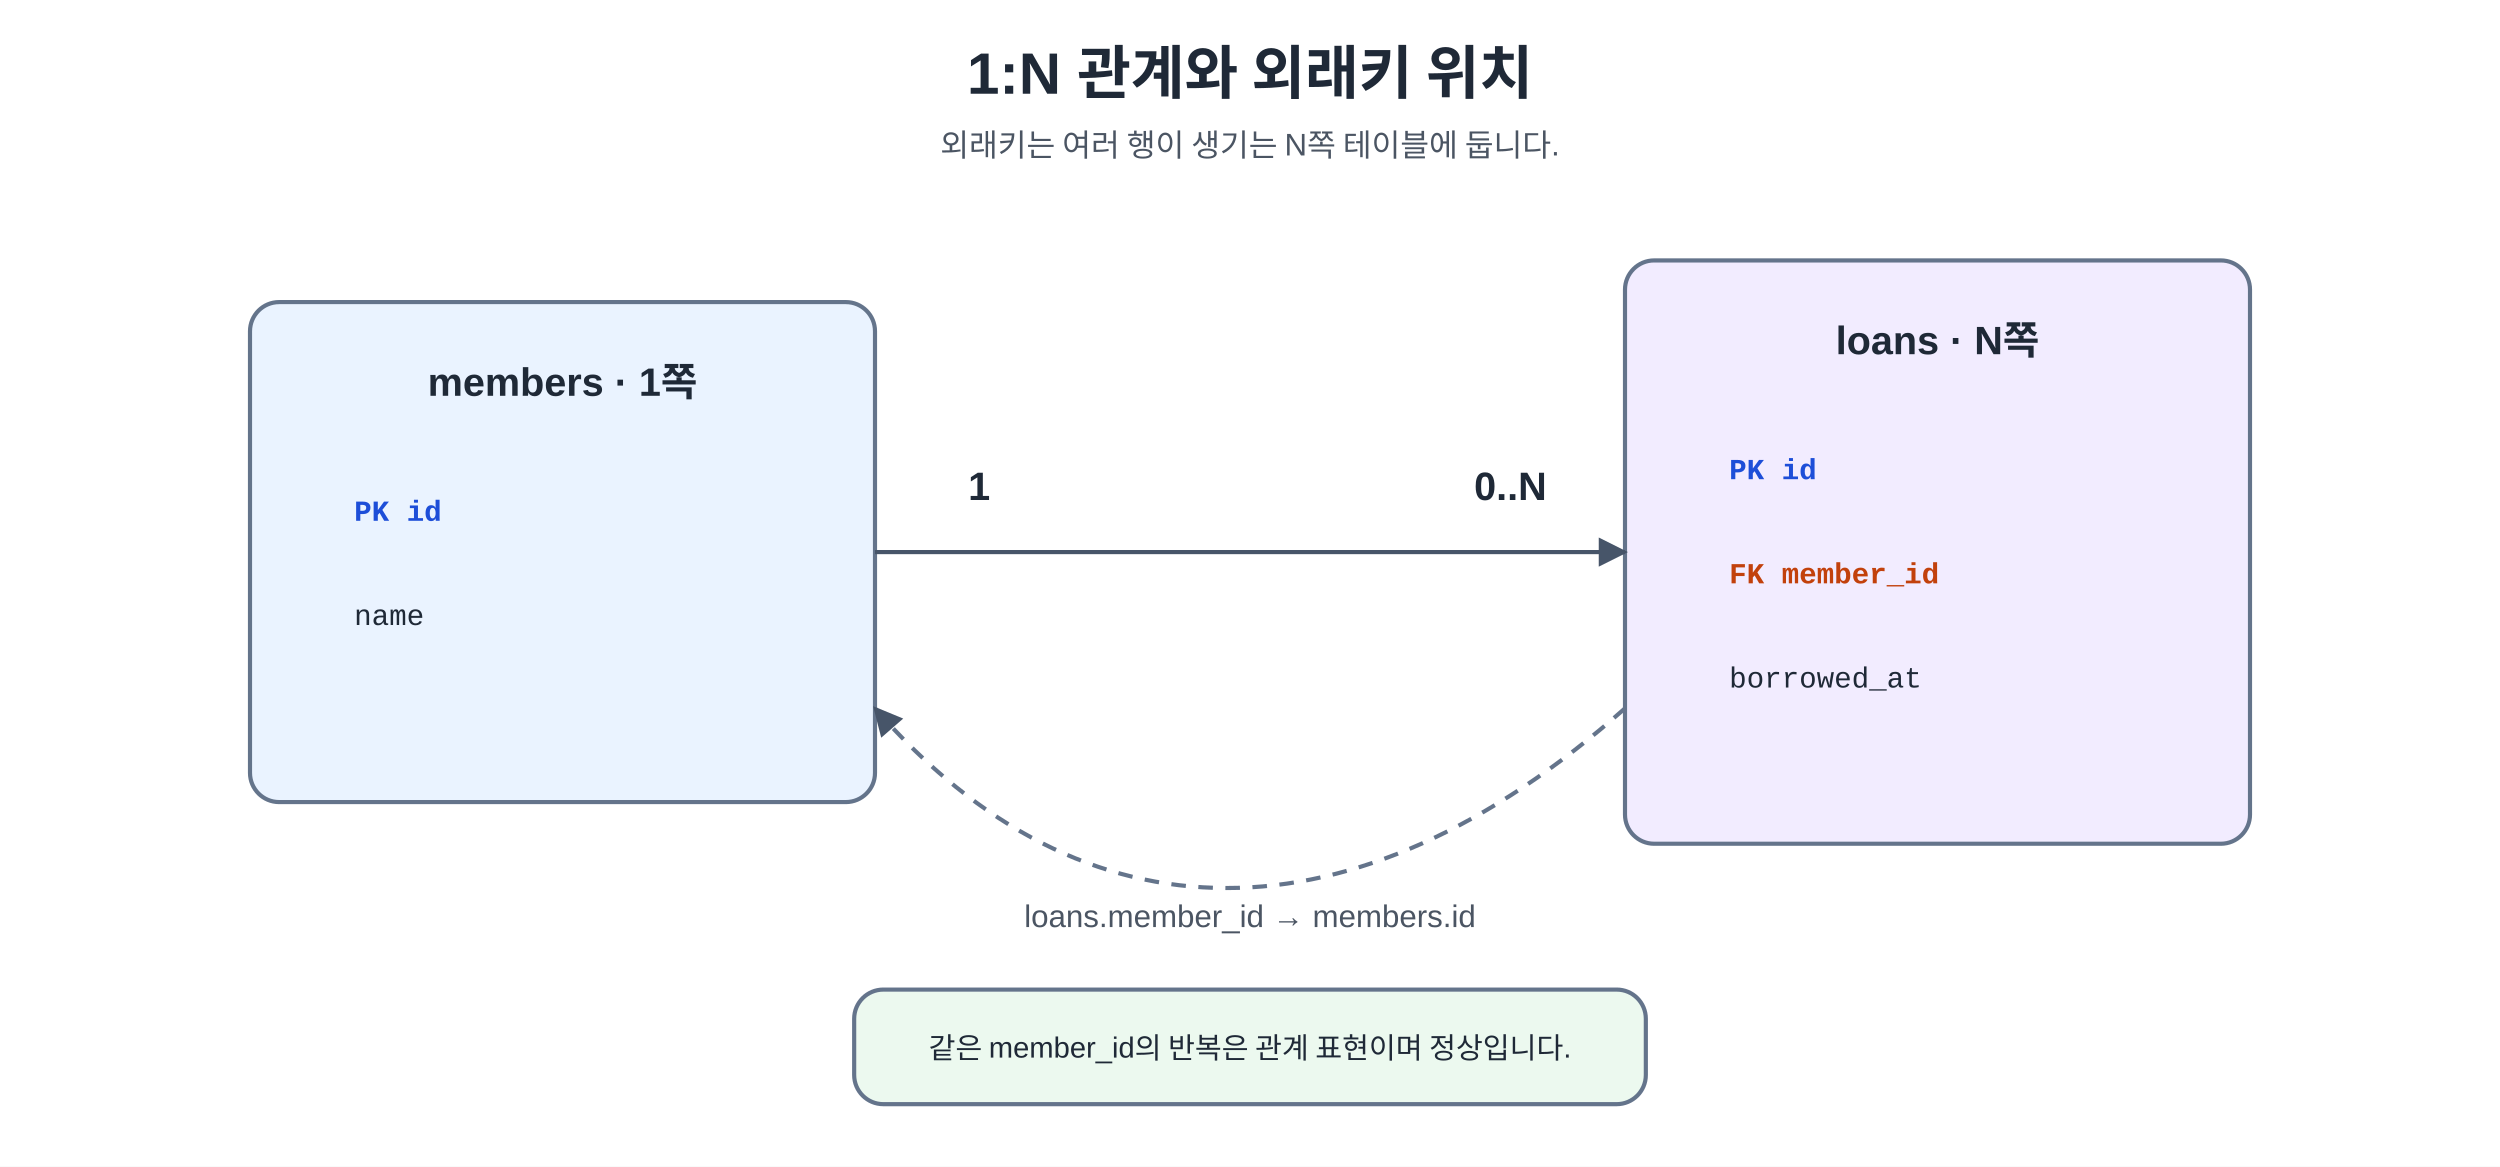
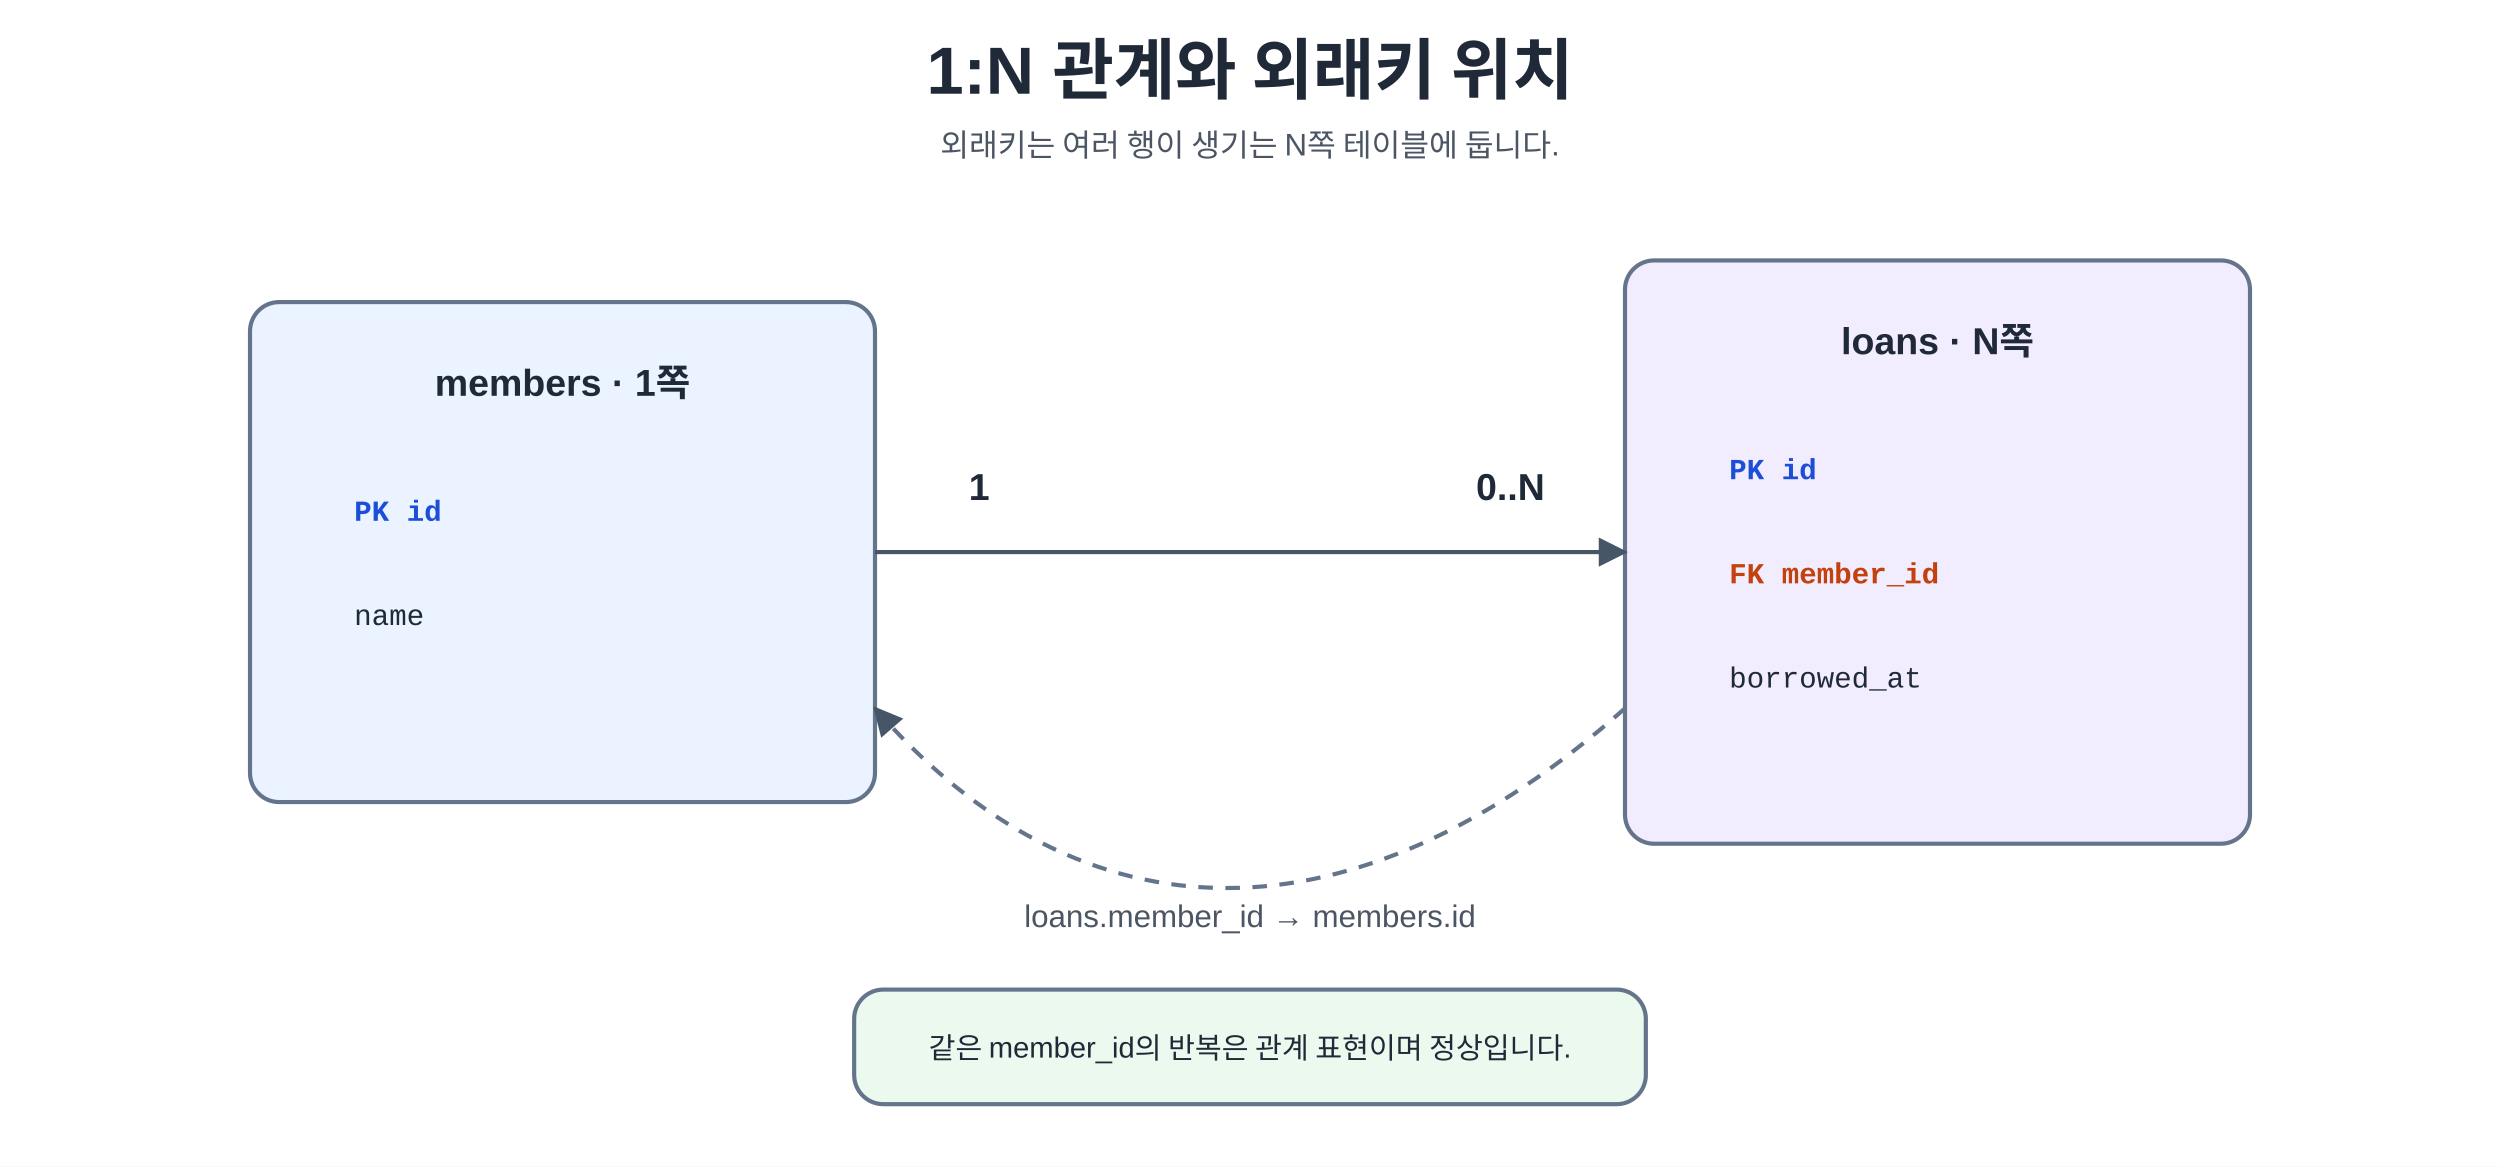
<svg xmlns="http://www.w3.org/2000/svg" width="100%" viewBox="0 0 1200 560" role="img" aria-labelledby="title desc">
-   <style>text{font-family:"Malgun Gothic","Apple SD Gothic Neo","Noto Sans KR",Arial,sans-serif;fill:#1f2937}.m{font-family:Consolas,D2Coding,"Courier New",monospace}.t{font-size:28px;font-weight:700}.s{font-size:15px;fill:#4b5563}.h{font-size:19px;font-weight:700}.b{font-size:14px}.pk{fill:#1d4ed8;font-weight:700}.fk{fill:#c2410c;font-weight:700}.box{stroke:#64748b;stroke-width:2;rx:14}.e{fill:#eaf3ff}.r{fill:#f2ecff}.a{fill:#ecf9ef}.line{stroke:#475569;stroke-width:2;fill:none}.dash{stroke:#64748b;stroke-width:2;stroke-dasharray:7 6;fill:none}</style>
+   <style>
+     text{font-family:"Malgun Gothic","Apple SD Gothic Neo","Noto Sans KR",Arial,sans-serif;fill:#1f2937}
+     .m{font-family:Consolas,D2Coding,"Courier New",monospace}
+     .t{font-size:32px;font-weight:700}
+     .s{font-size:15px;fill:#4b5563}
+     .h{font-size:18px;font-weight:700}
+     .b{font-size:14px}
+     .pk{fill:#1d4ed8;font-weight:700}.fk{fill:#c2410c;font-weight:700}
+     .box{stroke:#64748b;stroke-width:2;rx:14}
+     .e{fill:#eaf3ff}.r{fill:#f2ecff}.a{fill:#ecf9ef}
+     .line{stroke:#475569;stroke-width:2;fill:none}
+     .dash{stroke:#64748b;stroke-width:2;stroke-dasharray:7 6;fill:none}
+   </style>
  <defs>
    <marker id="ar" viewBox="0 0 10 10" refX="9" refY="5" markerWidth="7" markerHeight="7" orient="auto">
      <path d="M0 0L10 5L0 10z" fill="#475569" />
    </marker>
  </defs>
  <rect width="1200" height="560" fill="#fff" />
  <text x="600" y="45" text-anchor="middle" class="t">1:N 관계와 외래키 위치</text>
  <text x="600" y="75" text-anchor="middle" class="s">외래키는 여러 행이 생기는 N쪽 테이블에 둡니다.</text>
  <rect x="120" y="145" width="300" height="240" class="box e" />
  <text x="270" y="190" text-anchor="middle" class="h">members · 1쪽</text>
  <text x="170" y="250" class="m b pk">PK id</text>
  <text x="170" y="300" class="m b">name</text>
  <rect x="780" y="125" width="300" height="280" class="box r" />
  <text x="930" y="170" text-anchor="middle" class="h">loans · N쪽</text>
  <text x="830" y="230" class="m b pk">PK id</text>
  <text x="830" y="280" class="m b fk">FK member_id</text>
  <text x="830" y="330" class="m b">borrowed_at</text>
  <line x1="420" y1="265" x2="780" y2="265" class="line" marker-end="url(#ar)" />
  <text x="470" y="240" text-anchor="middle" class="h">1</text>
  <text x="725" y="240" text-anchor="middle" class="h">0..N</text>
  <path d="M780 340C650 455 520 455 420 340" class="dash" marker-end="url(#ar)" />
  <text x="600" y="445" text-anchor="middle" class="s">loans.member_id → members.id</text>
  <rect x="410" y="475" width="380" height="55" class="box a" />
  <text x="600" y="508" text-anchor="middle" class="b">같은 member_id의 반복은 관계 표현이며 정상입니다.</text>
</svg>
